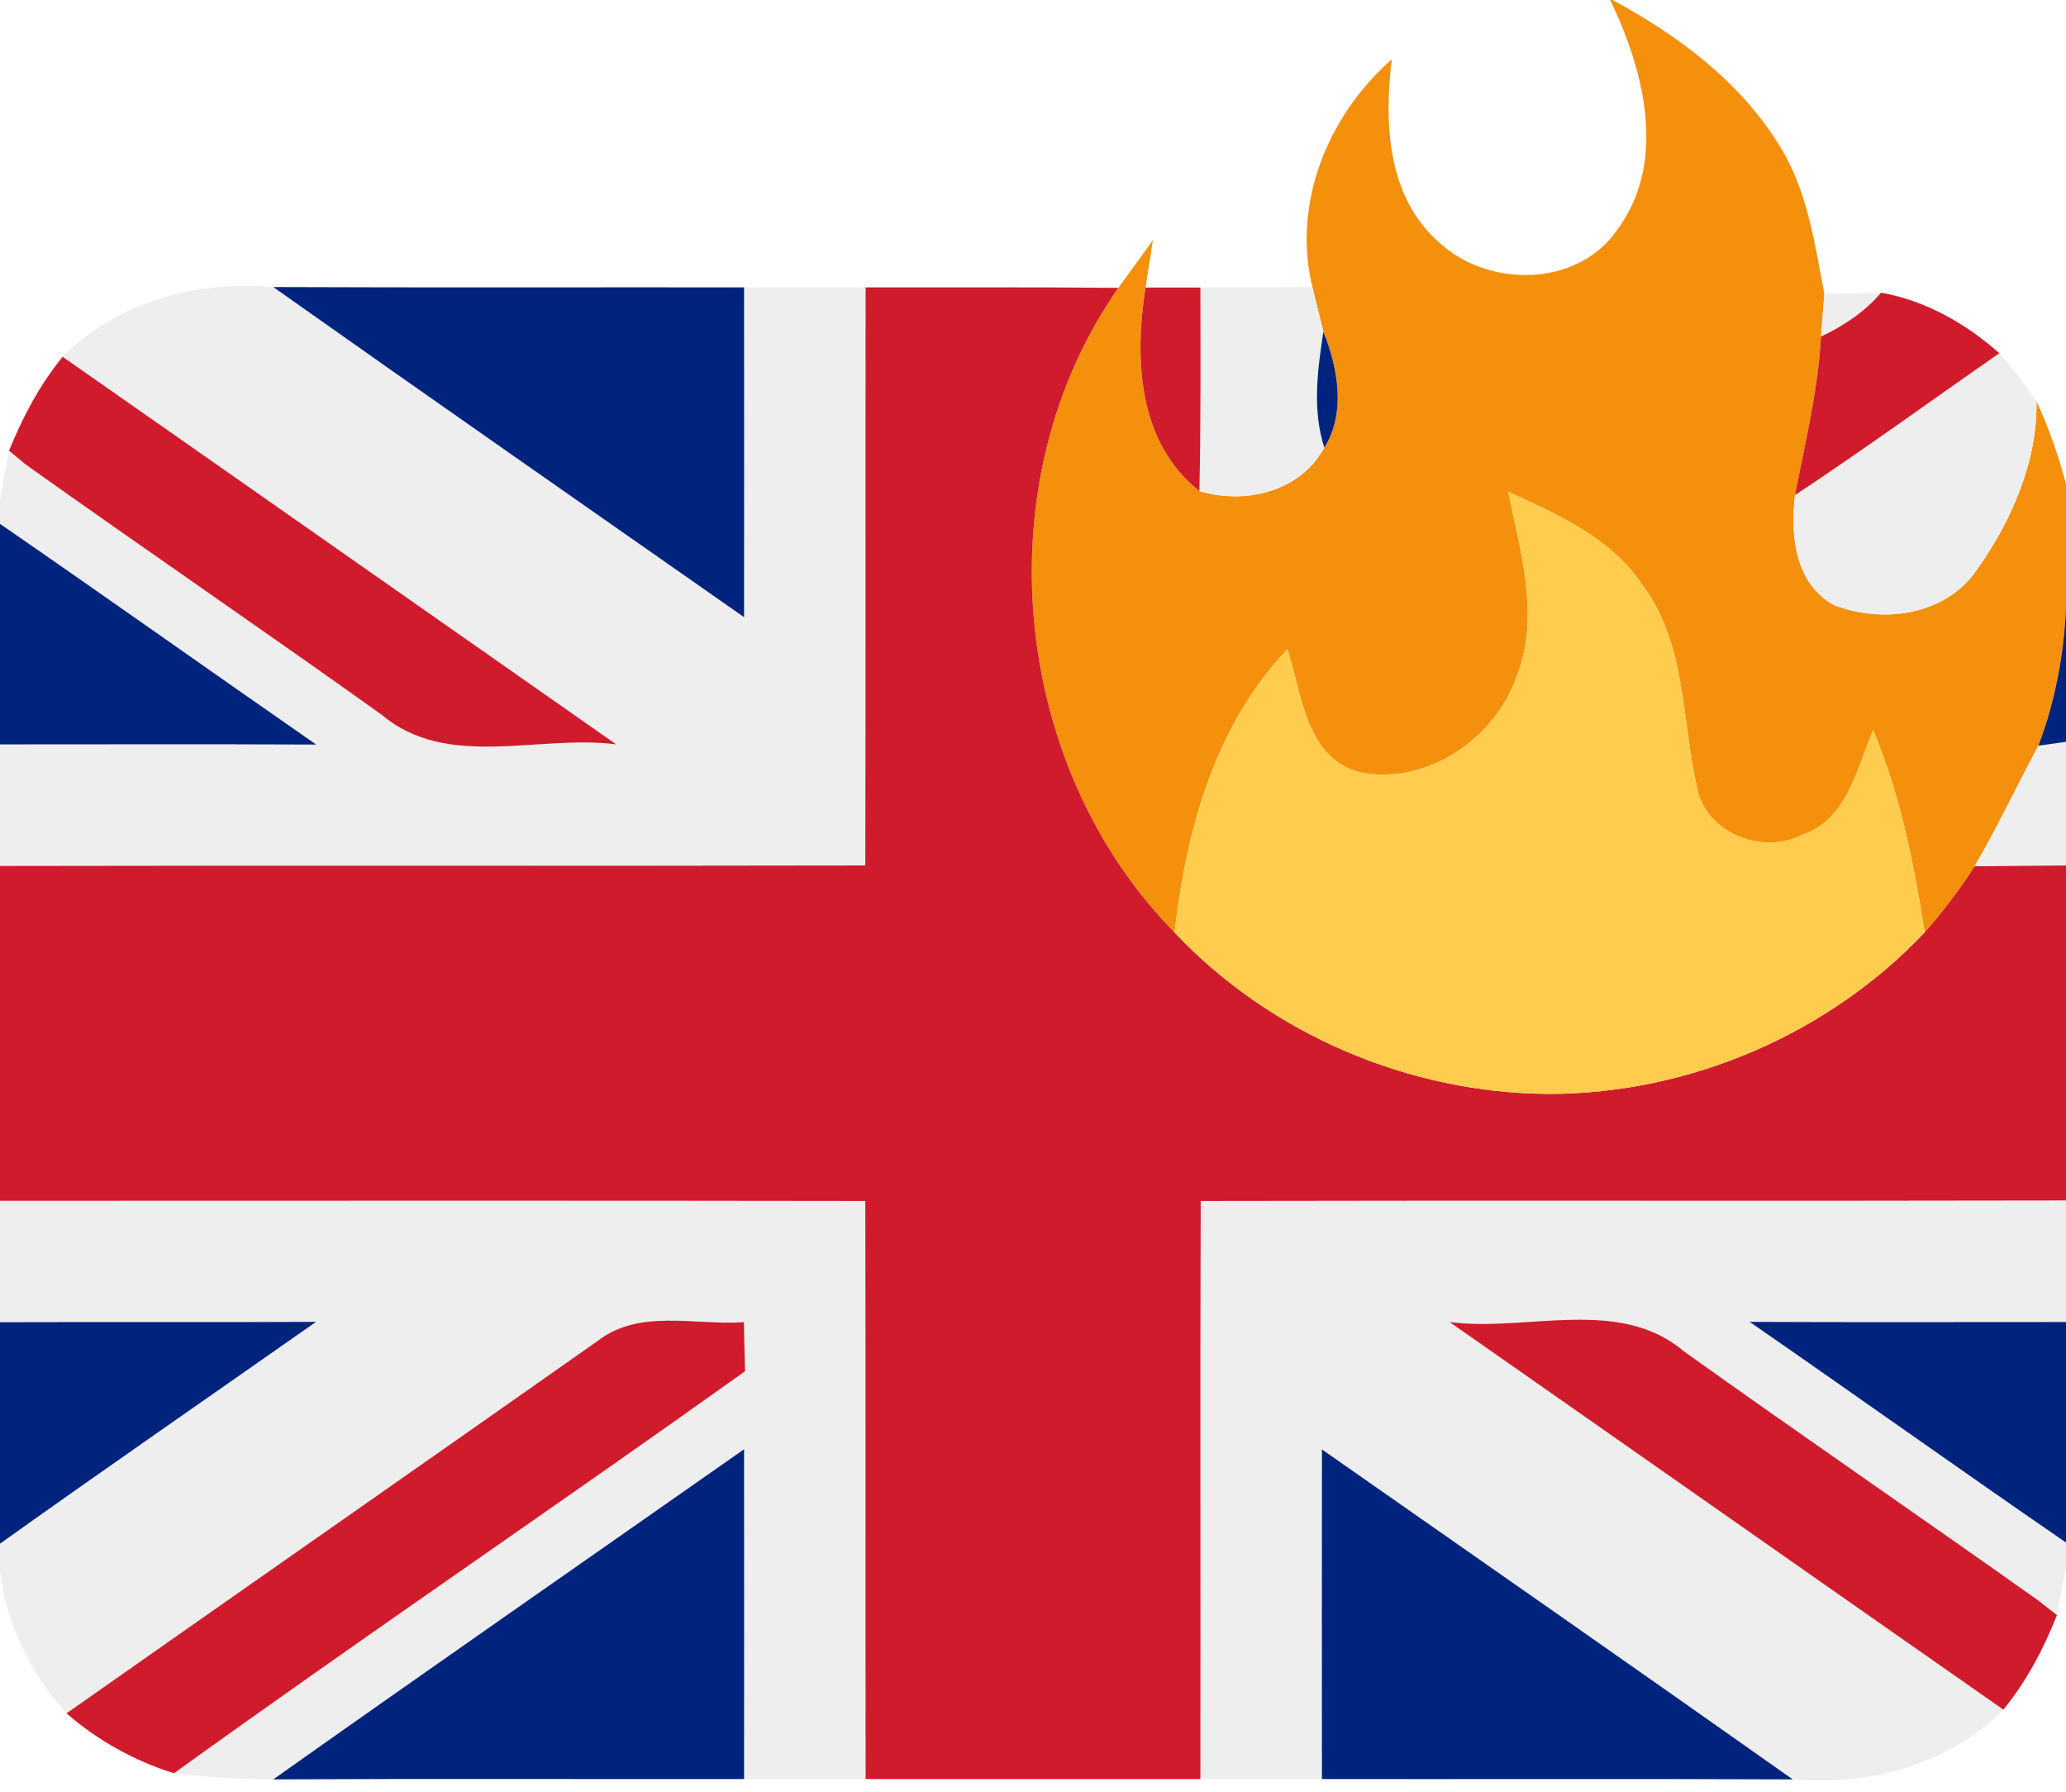
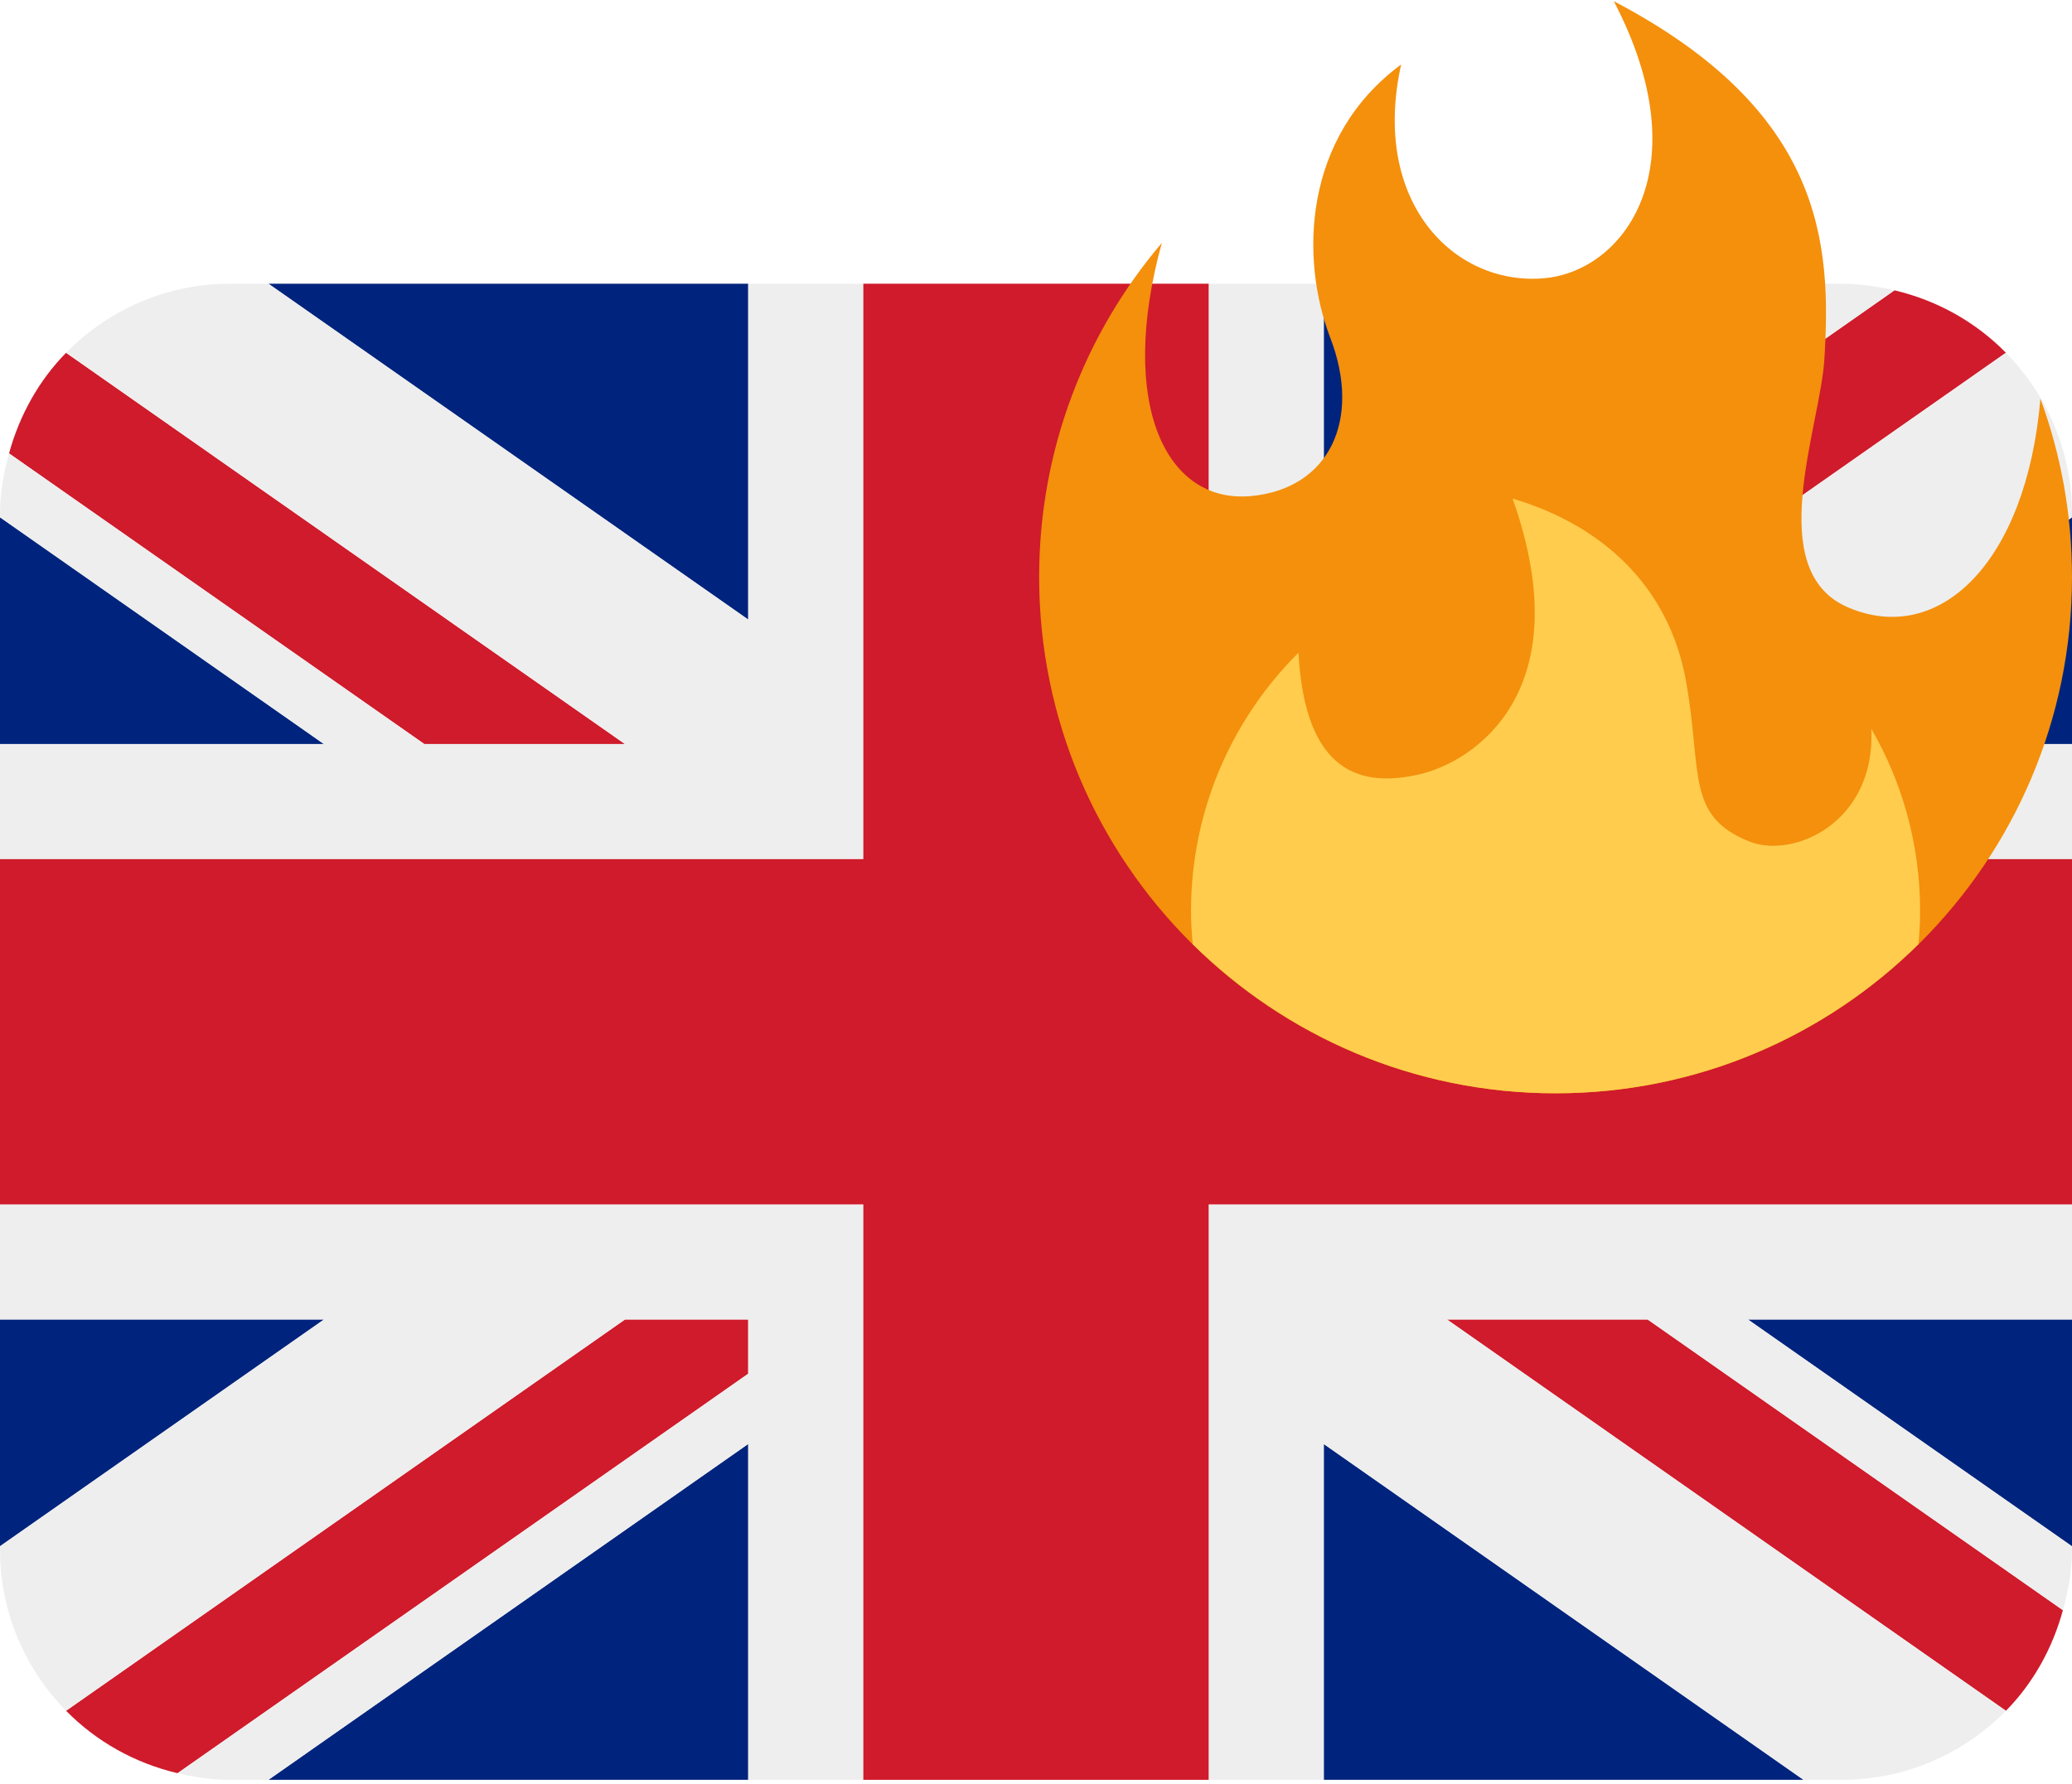
- <svg xmlns="http://www.w3.org/2000/svg" width="128pt" height="111pt" viewBox="0 0 128 111" version="1.1">
-   <g id="#f4900cff">
-     <path fill="#f4900c" opacity="1.00" d=" M 99.76 0.00 L 99.91 0.00 C 103.92 2.17 107.75 5.00 110.19 8.93 C 111.97 11.71 112.42 15.04 113.03 18.21 C 112.98 18.87 112.87 20.19 112.82 20.85 C 112.64 24.18 111.84 27.42 111.21 30.67 C 110.92 33.16 111.19 36.12 113.62 37.48 C 116.64 38.64 120.47 38.14 122.44 35.35 C 124.59 32.34 126.24 28.61 126.17 24.86 C 126.94 26.50 127.53 28.22 128.00 29.97 L 128.00 37.63 C 127.87 40.55 127.33 43.45 126.29 46.19 C 124.96 48.67 123.76 51.22 122.34 53.66 C 121.42 55.10 120.38 56.47 119.25 57.75 C 118.57 53.49 117.74 49.22 116.05 45.22 C 115.03 47.62 114.44 50.82 111.61 51.73 C 109.20 52.96 105.73 51.61 105.16 48.88 C 104.18 44.65 104.50 39.90 101.77 36.26 C 99.84 33.32 96.52 31.87 93.44 30.46 C 94.20 34.20 95.44 38.19 93.96 41.92 C 92.62 45.77 88.39 48.65 84.29 47.85 C 80.88 46.99 80.67 42.97 79.76 40.21 C 75.25 44.99 73.50 51.39 72.77 57.76 C 62.56 47.40 60.91 29.77 69.29 17.83 C 69.83 17.09 70.90 15.61 71.43 14.88 L 70.97 17.81 C 70.28 22.24 70.49 27.39 74.31 30.42 C 77.13 31.27 80.56 30.47 82.05 27.73 C 83.40 25.55 82.89 22.80 81.99 20.54 C 81.76 19.62 81.53 18.70 81.31 17.78 C 80.04 12.56 82.29 7.14 86.23 3.67 C 85.75 7.56 85.93 12.13 89.08 14.94 C 92.11 17.84 97.71 17.85 100.20 14.23 C 103.33 10.01 101.85 4.34 99.76 0.00 Z" />
-   </g>
-   <g id="#eeeeeeff">
-     <path fill="#eeeeee" opacity="1.00" d=" M 3.88 22.10 C 7.30 18.67 12.19 17.37 16.93 17.78 C 26.63 24.64 36.37 31.42 46.10 38.23 C 46.11 31.42 46.10 24.61 46.10 17.80 C 48.61 17.80 51.12 17.80 53.63 17.80 C 53.61 29.74 53.64 41.68 53.61 53.61 C 35.74 53.65 17.87 53.60 0.00 53.64 L 0.00 46.11 C 6.53 46.11 13.06 46.09 19.59 46.12 C 13.05 41.58 6.56 36.97 0.00 32.45 L 0.00 30.94 C 0.14 30.21 0.41 28.75 0.54 28.02 L 1.59 28.77 C 8.92 33.99 16.35 39.06 23.67 44.29 C 27.71 47.70 33.40 45.48 38.18 46.11 C 26.74 38.11 15.32 30.09 3.88 22.10 Z" />
-     <path fill="#eeeeee" opacity="1.00" d=" M 74.37 17.81 C 76.68 17.81 79.00 17.80 81.31 17.78 C 81.53 18.70 81.76 19.62 81.99 20.54 C 81.63 22.91 81.29 25.39 82.05 27.73 C 80.56 30.47 77.13 31.27 74.31 30.42 C 74.40 26.22 74.38 22.01 74.37 17.81 Z" />
-     <path fill="#eeeeee" opacity="1.00" d=" M 113.03 18.21 C 113.91 18.19 115.66 18.15 116.54 18.13 C 115.54 19.32 114.21 20.19 112.82 20.85 C 112.87 20.19 112.98 18.87 113.03 18.21 Z" />
-     <path fill="#eeeeee" opacity="1.00" d=" M 123.87 21.88 C 124.69 22.82 125.47 23.81 126.17 24.86 C 126.24 28.61 124.59 32.34 122.44 35.35 C 120.47 38.14 116.64 38.64 113.62 37.48 C 111.19 36.12 110.92 33.16 111.21 30.67 C 115.49 27.84 119.65 24.81 123.87 21.88 Z" />
-     <path fill="#eeeeee" opacity="1.00" d=" M 126.29 46.19 C 126.72 46.13 127.57 46.01 128.00 45.95 L 128.00 53.61 C 126.11 53.63 124.23 53.64 122.34 53.66 C 123.76 51.22 124.96 48.67 126.29 46.19 Z" />
-     <path fill="#eeeeee" opacity="1.00" d=" M 0.00 74.38 C 17.87 74.38 35.74 74.36 53.61 74.39 C 53.64 86.32 53.61 98.26 53.63 110.20 C 51.12 110.20 48.61 110.20 46.10 110.20 C 46.10 103.39 46.11 96.58 46.10 89.77 C 36.37 96.59 26.62 103.36 16.93 110.22 C 14.87 110.23 12.82 110.09 10.78 109.84 C 22.48 101.41 34.42 93.32 46.16 84.94 C 46.14 84.18 46.10 82.66 46.09 81.90 C 43.08 82.11 39.61 81.05 37.03 83.06 C 26.07 90.77 15.08 98.43 4.12 106.13 C 1.92 103.69 0.43 100.67 0.00 97.39 L 0.00 95.62 C 6.49 90.99 13.05 86.46 19.58 81.88 C 13.05 81.91 6.53 81.88 0.00 81.90 L 0.00 74.38 Z" />
-     <path fill="#eeeeee" opacity="1.00" d=" M 74.39 74.39 C 92.26 74.35 110.13 74.40 128.00 74.36 L 128.00 81.89 C 121.47 81.89 114.94 81.91 108.40 81.88 C 114.95 86.41 121.44 91.04 128.00 95.55 L 128.00 97.07 C 127.86 97.79 127.59 99.24 127.45 99.96 L 126.27 99.13 C 118.98 93.96 111.60 88.90 104.32 83.70 C 100.29 80.29 94.59 82.52 89.81 81.89 C 101.26 89.89 112.68 97.91 124.12 105.90 C 120.70 109.33 115.82 110.63 111.07 110.22 C 101.37 103.37 91.63 96.58 81.90 89.78 C 81.89 96.58 81.90 103.39 81.90 110.20 C 79.39 110.20 76.88 110.20 74.37 110.20 C 74.39 98.26 74.35 86.32 74.39 74.39 Z" />
-   </g>
-   <g id="#00247dff">
-     <path fill="#00247d" opacity="1.00" d=" M 16.93 17.78 C 26.66 17.82 36.38 17.79 46.10 17.80 C 46.10 24.61 46.11 31.42 46.10 38.23 C 36.37 31.42 26.63 24.64 16.93 17.78 Z" />
-     <path fill="#00247d" opacity="1.00" d=" M 81.99 20.54 C 82.89 22.80 83.40 25.55 82.05 27.73 C 81.29 25.39 81.63 22.91 81.99 20.54 Z" />
-     <path fill="#00247d" opacity="1.00" d=" M 0.00 32.45 C 6.56 36.97 13.05 41.58 19.59 46.12 C 13.06 46.09 6.53 46.11 0.00 46.11 L 0.00 32.45 Z" />
-     <path fill="#00247d" opacity="1.00" d=" M 126.29 46.19 C 127.33 43.45 127.87 40.55 128.00 37.63 L 128.00 45.95 C 127.57 46.01 126.72 46.13 126.29 46.19 Z" />
-     <path fill="#00247d" opacity="1.00" d=" M 0.00 81.90 C 6.53 81.88 13.05 81.91 19.58 81.88 C 13.05 86.46 6.49 90.99 0.00 95.62 L 0.00 81.90 Z" />
-     <path fill="#00247d" opacity="1.00" d=" M 108.40 81.88 C 114.94 81.91 121.47 81.89 128.00 81.89 L 128.00 95.55 C 121.44 91.04 114.95 86.41 108.40 81.88 Z" />
-     <path fill="#00247d" opacity="1.00" d=" M 16.93 110.22 C 26.62 103.36 36.37 96.59 46.10 89.77 C 46.11 96.58 46.10 103.39 46.10 110.20 C 36.38 110.21 26.65 110.17 16.93 110.22 Z" />
-     <path fill="#00247d" opacity="1.00" d=" M 81.90 89.78 C 91.63 96.58 101.37 103.37 111.07 110.22 C 101.35 110.18 91.62 110.21 81.90 110.20 C 81.90 103.39 81.89 96.58 81.90 89.78 Z" />
-   </g>
-   <g id="#cf1b2bff">
-     <path fill="#cf1b2b" opacity="1.00" d=" M 53.63 17.80 C 58.85 17.81 64.07 17.78 69.29 17.83 C 60.91 29.77 62.56 47.40 72.77 57.76 C 78.73 64.08 87.33 67.73 96.00 67.76 C 104.69 67.74 113.28 64.06 119.25 57.75 C 120.38 56.47 121.42 55.10 122.34 53.66 C 124.23 53.64 126.11 53.63 128.00 53.61 L 128.00 74.36 C 110.13 74.40 92.26 74.35 74.39 74.39 C 74.35 86.32 74.39 98.26 74.37 110.20 C 67.46 110.20 60.54 110.20 53.63 110.20 C 53.61 98.26 53.64 86.32 53.61 74.39 C 35.74 74.36 17.87 74.38 0.00 74.38 L 0.00 53.64 C 17.87 53.60 35.74 53.65 53.61 53.61 C 53.64 41.68 53.61 29.74 53.63 17.80 Z" />
-     <path fill="#cf1b2b" opacity="1.00" d=" M 70.97 17.81 C 71.82 17.81 73.52 17.81 74.37 17.81 C 74.38 22.01 74.40 26.22 74.31 30.42 C 70.49 27.39 70.28 22.24 70.97 17.81 Z" />
-     <path fill="#cf1b2b" opacity="1.00" d=" M 116.54 18.13 C 119.31 18.62 121.78 20.03 123.87 21.88 C 119.65 24.81 115.49 27.84 111.21 30.67 C 111.84 27.42 112.64 24.18 112.82 20.85 C 114.21 20.19 115.54 19.32 116.54 18.13 Z" />
-     <path fill="#cf1b2b" opacity="1.00" d=" M 0.56 27.92 C 1.40 25.84 2.46 23.84 3.88 22.10 C 15.32 30.09 26.74 38.11 38.18 46.11 C 33.40 45.48 27.71 47.70 23.67 44.29 C 16.35 39.06 8.92 33.99 1.59 28.77 C 1.33 28.56 0.82 28.13 0.56 27.92 Z" />
-     <path fill="#cf1b2b" opacity="1.00" d=" M 37.03 83.06 C 39.61 81.05 43.08 82.11 46.09 81.90 C 46.10 82.66 46.14 84.18 46.16 84.94 C 34.42 93.32 22.48 101.41 10.78 109.84 C 8.33 109.08 6.06 107.81 4.12 106.13 C 15.08 98.43 26.07 90.77 37.03 83.06 Z" />
-     <path fill="#cf1b2b" opacity="1.00" d=" M 89.81 81.89 C 94.59 82.52 100.29 80.29 104.32 83.70 C 111.60 88.90 118.98 93.96 126.27 99.13 C 126.57 99.36 127.15 99.81 127.44 100.04 C 126.61 102.14 125.55 104.15 124.12 105.90 C 112.68 97.91 101.26 89.89 89.81 81.89 Z" />
-   </g>
-   <g id="#ffcc4dff">
-     <path fill="#ffcc4d" opacity="1.00" d=" M 93.44 30.46 C 96.52 31.87 99.84 33.32 101.77 36.26 C 104.50 39.90 104.18 44.65 105.16 48.88 C 105.73 51.61 109.20 52.96 111.61 51.73 C 114.44 50.82 115.03 47.62 116.05 45.22 C 117.74 49.22 118.57 53.49 119.25 57.75 C 113.28 64.06 104.69 67.74 96.00 67.76 C 87.33 67.73 78.73 64.08 72.77 57.76 C 73.50 51.39 75.25 44.99 79.76 40.21 C 80.67 42.97 80.88 46.99 84.29 47.85 C 88.39 48.65 92.62 45.77 93.96 41.92 C 95.44 38.19 94.20 34.20 93.44 30.46 Z" />
+ <svg xmlns="http://www.w3.org/2000/svg" width="72" height="62" viewBox="0 0 72 62">
+   <path fill="#00247d" d="M0 17.979 L0 25.861 11.256 25.861 Z M9.328 61.861 L26 61.861 26 50.187 Z M46 50.189 L46 61.861 62.67 61.861 Z M0 45.861 L0 53.743 11.26 45.861 Z M62.674 9.861 L46 9.861 46 21.535 Z M72 53.745 L72 45.861 60.738 45.861 Z M72 25.861 L72 17.979 60.742 25.861 Z M26 9.861 L9.328 9.861 26 21.535 Z" />
+   <path fill="#cf1b2b" d="M50.28 45.861 L69.704 59.463 C70.646 58.505 71.32 57.299 71.684 55.965 L57.254 45.861 Z M26 45.861 L21.718 45.861 2.296 59.461 C3.338 60.521 4.674 61.279 6.172 61.631 L26 47.747 Z M46 25.861 L50.282 25.861 69.704 12.261 C68.662 11.201 67.328 10.443 65.83 10.091 L46 23.975 Z M21.718 25.861 L2.296 12.261 C1.354 13.221 0.68 14.425 0.314 15.759 L14.744 25.861 Z" />
+   <path fill="#eee" d="M72 41.861 L42 41.861 42 61.861 46 61.861 46 50.189 62.67 61.861 64 61.861 C66.234 61.861 68.252 60.939 69.704 59.463 L50.28 45.861 57.254 45.861 71.684 55.965 C71.87 55.291 72 54.593 72 53.861 L72 53.745 60.738 45.861 72 45.861 Z M0 41.861 L0 45.861 11.26 45.861 0 53.743 0 53.861 C0 56.043 0.878 58.017 2.296 59.461 L21.718 45.861 26 45.861 26 47.747 6.172 61.629 C6.76 61.769 7.368 61.861 8 61.861 L9.328 61.861 26 50.187 26 61.861 30 61.861 30 41.861 Z M72 17.861 C72 15.679 71.122 13.705 69.704 12.261 L50.282 25.861 46 25.861 46 23.975 65.83 10.091 C65.24 9.953 64.632 9.861 64 9.861 L62.674 9.861 46 21.535 46 9.861 42 9.861 42 29.861 72 29.861 72 25.861 60.742 25.861 72 17.979 Z M26 9.861 L26 21.535 9.328 9.861 8 9.861 C5.764 9.861 3.748 10.783 2.296 12.261 L21.718 25.861 14.744 25.861 0.314 15.759 C0.13 16.433 -0 17.129 -0 17.861 L-0 17.979 11.256 25.861 -0 25.861 -0 29.861 30 29.861 30 9.861 Z" />
+   <path fill="#cf1b2b" d="M42 29.861 L42 9.861 30 9.861 30 29.861 0 29.861 0 41.861 30 41.861 30 61.861 42 61.861 42 41.861 72 41.861 72 29.861 Z" />
+   <g>
+     <path fill="#f4900c" d="M72 20.054 C72 17.878 71.613 15.791 70.902 13.86 70.417 19.549 67.384 22.471 64.215 21.11 61.246 19.835 63.247 14.864 63.395 12.492 63.644 8.471 63.382 3.869 56.078 0.042 59.113 5.848 56.43 9.455 53.615 9.675 50.493 9.918 47.633 6.991 48.689 2.241 45.271 4.76 45.171 8.999 46.226 11.741 47.326 14.6 46.182 16.975 43.499 17.239 40.501 17.535 38.836 14.029 40.372 8.443 37.713 11.573 36.109 15.626 36.109 20.054 36.109 29.966 44.143 38 54.054 38 63.966 38 72 29.966 72 20.054 Z" />
+     <path fill="#ffcc4d" d="M65.027 25.332 C65.183 28.587 62.323 29.863 60.784 29.247 58.561 28.357 59.157 26.828 58.585 23.662 58.013 20.495 55.814 18.296 52.56 17.328 54.935 24.013 51.243 26.477 49.308 26.917 47.332 27.367 45.347 26.916 45.12 22.687 42.814 24.982 41.387 28.157 41.387 31.666 41.387 32.055 41.411 32.437 41.445 32.817 44.686 36.02 49.137 38 54.054 38 58.972 38 63.423 36.02 66.664 32.817 66.698 32.437 66.722 32.055 66.722 31.666 66.722 29.358 66.105 27.195 65.027 25.332 Z" />
  </g>
</svg>
